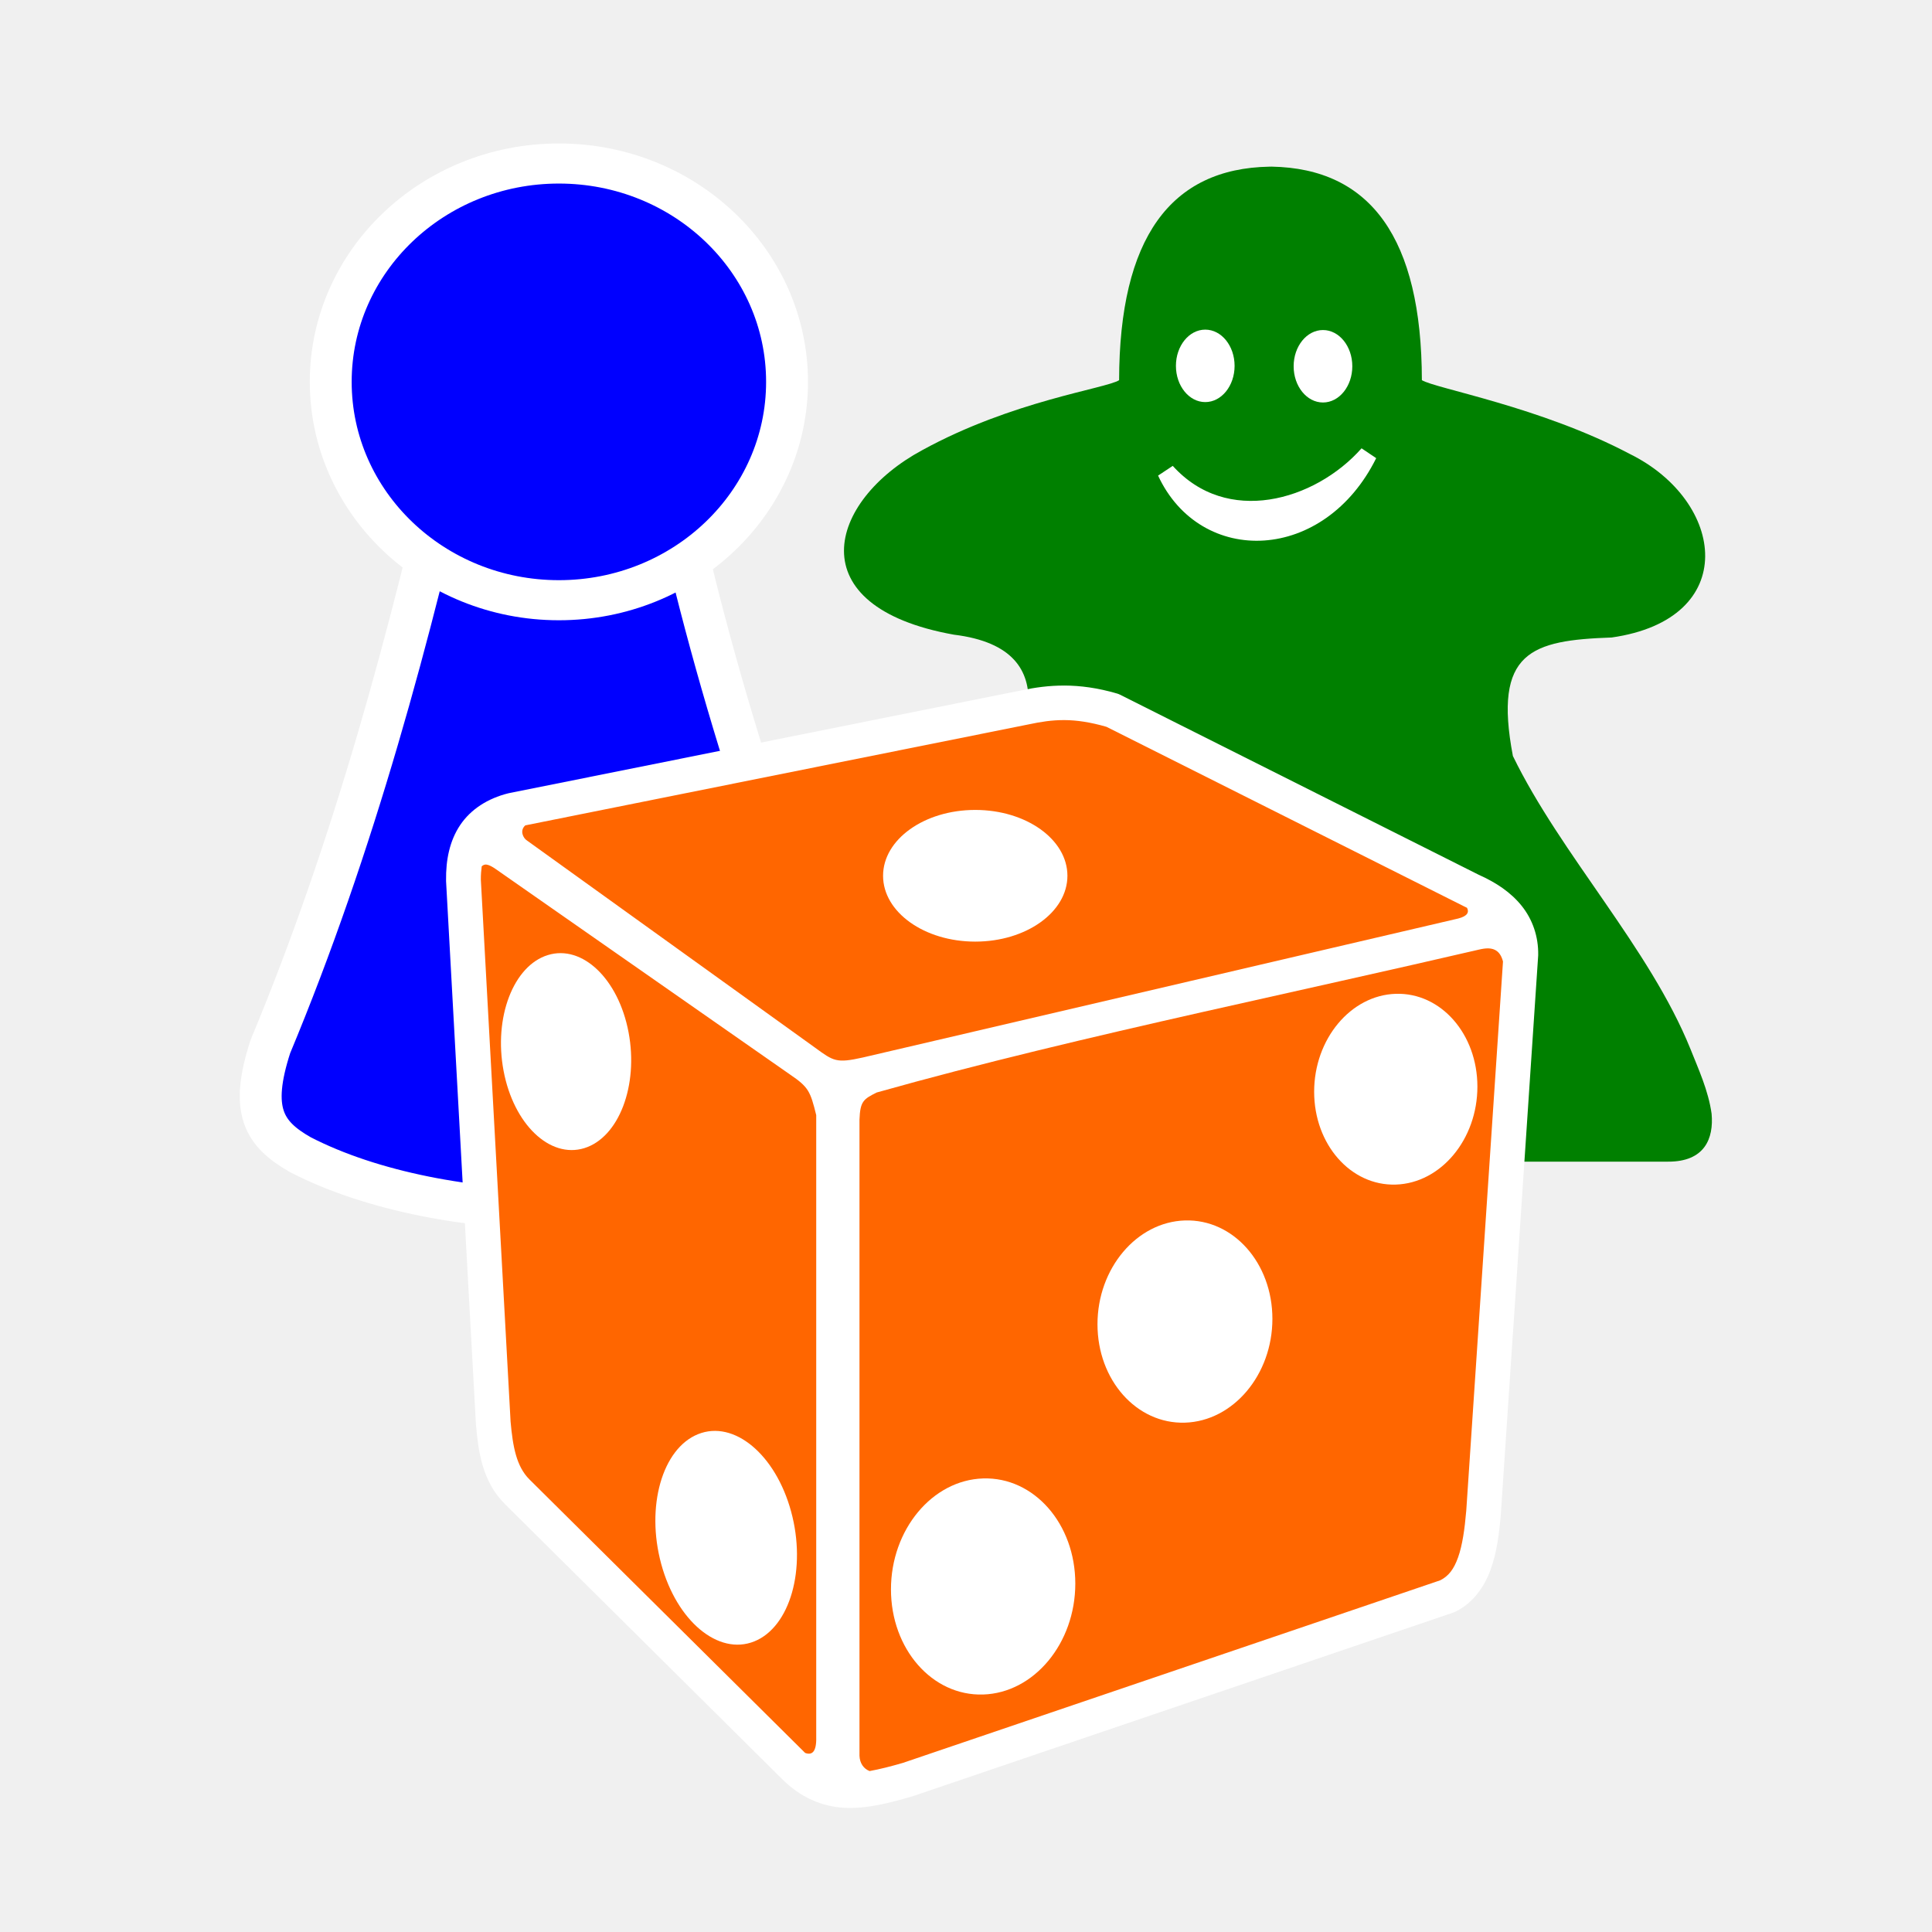
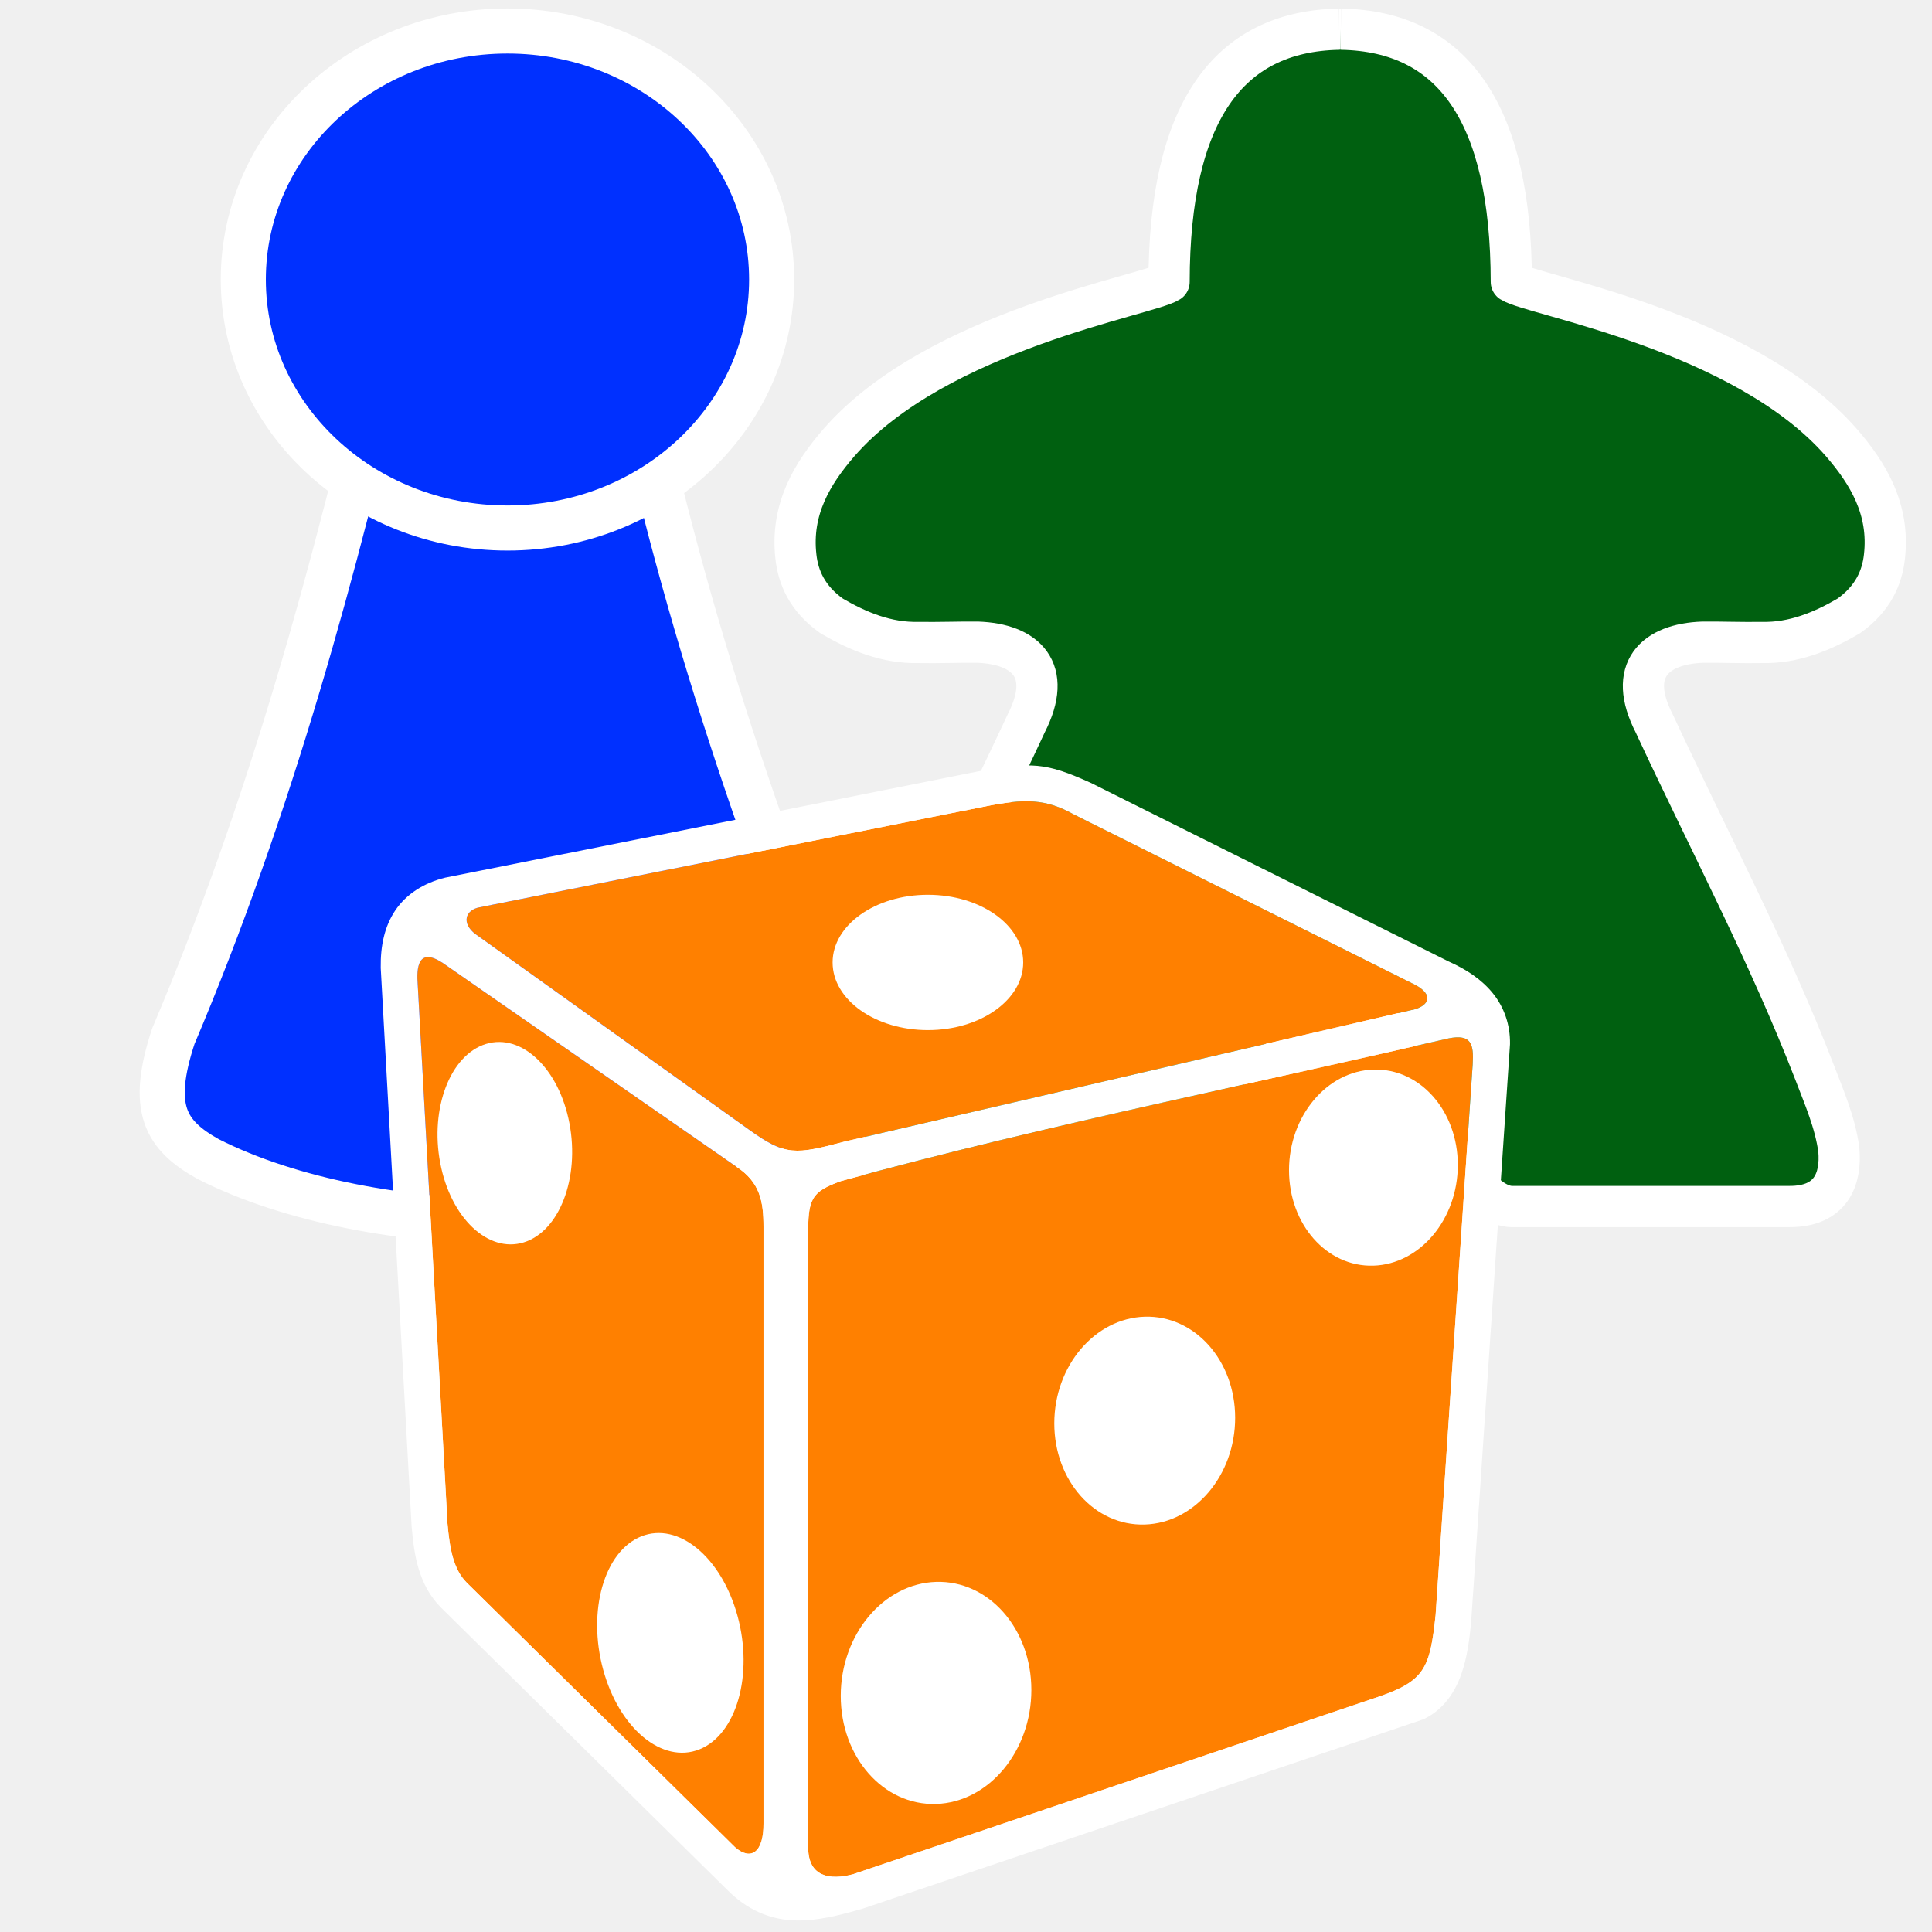
- <svg xmlns="http://www.w3.org/2000/svg" width="100" height="100" viewBox="0 0 100 100" id="svg4149" version="1.1">
-   <defs id="defs4151" />
-   <g id="layer1" transform="translate(0,-952.3622)">
-     <path id="path5122" d="m 65.705,960.979 0,0.01 m 0,0 c -5.119,0.091 -7.767,3.697 -7.78,11.052 -0.705,0.44 -5.516,1.058 -10.195,3.624 -4.872,2.627 -6.464,8.096 1.643,9.548 6.181,0.754 3.395,6.051 2.151,8.529 -2.139,4.257 -5.725,8.529 -7.498,12.91 -0.41,1.034 -0.929,2.152 -1.097,3.357 -0.118,1.28 0.355,2.487 2.259,2.48 l 10.469,0 c 2.16,-0.072 3.853,-10.27 6.149,-14.017 3.211,-4.48 5.271,-4.492 8.326,0 2.296,3.747 1.172,13.945 3.332,14.017 l 12.867,0 c 1.904,0.01 2.378,-1.2 2.261,-2.48 -0.168,-1.206 -0.687,-2.323 -1.097,-3.357 -2.11,-5.217 -6.712,-10.067 -9.188,-15.159 -1.028,-5.412 0.956,-5.989 5.113,-6.134 6.692,-0.957 5.902,-7.058 0.931,-9.504 -4.614,-2.437 -10.066,-3.386 -10.755,-3.816 -0.012,-7.356 -2.661,-10.961 -7.78,-11.052 m 0,0 0,-0.01 m 0,0 c -0.019,10e-5 -0.037,0 -0.057,0 m 0,0 c -0.019,-3e-4 -0.036,0 -0.055,0" style="display:inline;fill:#008000;fill-opacity:1;fill-rule:evenodd;stroke:none;stroke-width:2.441;stroke-linecap:butt;stroke-linejoin:round;stroke-miterlimit:0;stroke-dasharray:none;stroke-opacity:1" />
-     <g style="display:inline;fill:#0000ff;stroke:#ffffff;stroke-width:2.33;stroke-miterlimit:0;stroke-dasharray:none" transform="matrix(0.9304628,0,0,0.8904687,-96.00729,901.3067)" id="g5124">
-       <path style="fill:#0000ff;fill-opacity:1;stroke:#ffffff;stroke-width:2.33;stroke-linecap:round;stroke-linejoin:round;stroke-miterlimit:0;stroke-dasharray:none" d="m 128.631,82.152 11.284,0 c 2.221,12.238 5.947,24.477 10.646,36.715 0.905,2.551 0.271,4.318 -1.888,5.533 -6.751,4.376 -20.864,4.323 -28.777,0.056 -2.07,-1.225 -2.819,-2.59 -1.676,-6.28 4.649,-11.649 7.812,-23.978 10.411,-36.025 z" id="path5126" />
-       <circle style="fill:#0000ff;fill-opacity:1;stroke:#ffffff;stroke-width:2.33;stroke-linejoin:round;stroke-miterlimit:0;stroke-dasharray:none" id="circle5128" cx="134.272" cy="79.532" r="12.692" />
+ <svg xmlns="http://www.w3.org/2000/svg" width="150" height="150" viewBox="0 0 150 150" id="svg2" version="1.1">
+   <defs id="defs4">
+     </defs>
+   <g id="layer4" style="display:inline" transform="translate(0,-902.3622)">
+     <path style="display:inline;fill:#006010;fill-opacity:1;fill-rule:evenodd;stroke:#ffffff;stroke-width:3.2;stroke-linecap:butt;stroke-linejoin:round;stroke-miterlimit:0;stroke-dasharray:none;stroke-opacity:1" d="m 103.957,904.619 0,0.01 m 0,0 c -8.68,0.162 -13.171,6.561 -13.191,19.616 -1.584,1.034 -18.033,3.763 -25.632,12.483 -2.065,2.386 -3.763,5.172 -3.338,8.863 0.176,1.589 0.876,3.255 2.782,4.598 2.026,1.184 4.269,2.121 6.755,2.055 1.457,0.028 3.084,-0.037 4.567,-0.023 3.734,0.13 5.896,2.168 3.776,6.3 -4.198,9.038 -8.898,17.896 -12.477,27.155 -0.696,1.836 -1.575,3.819 -1.86,5.959 -0.199,2.272 0.602,4.414 3.831,4.402 l 21.597,0 c 3.662,-0.128 7.671,-10.09 11.565,-16.74 1.195,-1.654 2.375,-1.667 3.441,0 3.894,6.651 7.905,16.613 11.567,16.74 l 21.594,0 c 3.229,0.012 4.033,-2.13 3.833,-4.402 -0.285,-2.14 -1.164,-4.123 -1.86,-5.959 -3.578,-9.26 -8.278,-18.117 -12.477,-27.155 -2.12,-4.132 0.042,-6.169 3.776,-6.3 1.483,-0.013 3.111,0.051 4.567,0.023 2.486,0.066 4.729,-0.871 6.755,-2.055 1.906,-1.343 2.603,-3.009 2.779,-4.598 0.425,-3.691 -1.272,-6.477 -3.338,-8.863 -7.599,-8.72 -24.045,-11.449 -25.63,-12.483 -0.021,-13.055 -4.511,-19.454 -13.191,-19.616 m 0,0 0,-0.01 m 0,0 c -0.033,2.5e-4 -0.064,0.005 -0.096,0.005 m 0,0 c -0.032,-4.2e-4 -0.062,-0.005 -0.094,-0.005" id="path4761-0-3-6" />
+   </g>
+   <g id="layer3" style="display:inline" transform="translate(0,-902.3622)">
+     <g id="g5705" style="fill:#0030ff;fill-opacity:1;stroke:#ffffff;stroke-width:3.5;stroke-miterlimit:4;stroke-dasharray:none" transform="translate(9.606913,0)">
+       <path style="fill:#0030ff;fill-opacity:1;stroke:#ffffff;stroke-width:3.5;stroke-linecap:round;stroke-linejoin:round;stroke-miterlimit:4;stroke-dasharray:none" d="m 20.676,928.046 18.234,0 c 3.589,18.605 9.61,37.209 17.204,55.813 1.462,3.877 0.437,6.564 -3.051,8.412 -10.91,6.652 -33.716,6.571 -46.503,0.085 -3.346,-1.862 -4.555,-3.938 -2.709,-9.546 7.513,-17.708 12.624,-36.451 16.824,-54.764 z" id="path5126" />
+       <ellipse ry="19.294" rx="20.51" style="fill:#0030ff;fill-opacity:1;stroke:#ffffff;stroke-width:3.5;stroke-linejoin:round;stroke-miterlimit:4;stroke-dasharray:none" id="circle5128" cx="29.793" cy="924.063" />
    </g>
-     <path id="path5132" d="m 24.155,995.567 0.918,30.823 c 0.061,0.698 0.255,2.262 0.847,2.853 l 15.139,14.53 c 0.482,0.492 1.628,0.97 2.782,1.025 1.154,0.056 2.29,-0.238 2.928,-0.425 0.013,0 29.233,-10.098 29.233,-10.098 0.524,-0.254 2.516,-34.155 2.516,-34.155 l -23.266,-11.413 z" style="color:#000000;font-style:normal;font-variant:normal;font-weight:normal;font-stretch:normal;font-size:medium;line-height:normal;font-family:sans-serif;text-indent:0;text-align:start;text-decoration:none;text-decoration-line:none;text-decoration-style:solid;text-decoration-color:#000000;letter-spacing:normal;word-spacing:normal;text-transform:none;direction:ltr;block-progression:tb;writing-mode:lr-tb;baseline-shift:baseline;text-anchor:start;white-space:normal;clip-rule:nonzero;display:inline;overflow:visible;visibility:visible;opacity:1;isolation:auto;mix-blend-mode:normal;color-interpolation:sRGB;color-interpolation-filters:linearRGB;solid-color:#000000;solid-opacity:1;fill:#ff6600;fill-opacity:1;fill-rule:evenodd;stroke:none;stroke-width:1.8;stroke-linecap:butt;stroke-linejoin:round;stroke-miterlimit:4;stroke-dasharray:none;stroke-dashoffset:0;stroke-opacity:1;color-rendering:auto;image-rendering:auto;shape-rendering:auto;text-rendering:auto;enable-background:accumulate" />
-     <g id="g5134" transform="translate(-134.8784,898.913)" style="fill:#ffffff">
-       <path style="color:#000000;font-style:normal;font-variant:normal;font-weight:normal;font-stretch:normal;font-size:medium;line-height:normal;font-family:sans-serif;text-indent:0;text-align:start;text-decoration:none;text-decoration-line:none;text-decoration-style:solid;text-decoration-color:#000000;letter-spacing:normal;word-spacing:normal;text-transform:none;direction:ltr;block-progression:tb;writing-mode:lr-tb;baseline-shift:baseline;text-anchor:start;white-space:normal;clip-rule:nonzero;display:inline;overflow:visible;visibility:visible;opacity:1;isolation:auto;mix-blend-mode:normal;color-interpolation:sRGB;color-interpolation-filters:linearRGB;solid-color:#000000;solid-opacity:1;fill:#ffffff;fill-opacity:1;fill-rule:evenodd;stroke:none;stroke-width:1.8;stroke-linecap:butt;stroke-linejoin:round;stroke-miterlimit:4;stroke-dasharray:none;stroke-dashoffset:0;stroke-opacity:1;color-rendering:auto;image-rendering:auto;shape-rendering:auto;text-rendering:auto;enable-background:accumulate" d="m 189.982,88.934 c -0.808,-0.004 -1.53,0.1 -2.191,0.24 L 161.236,94.5 a 0.9,0.9 0 0 0 -0.039,0.008 c -1.078,0.266 -1.956,0.835 -2.5,1.646 -0.544,0.811 -0.746,1.802 -0.73,2.869 a 0.9,0.9 0 0 0 0,0.037 l 1.545,28.098 a 0.9,0.9 0 0 0 0.002,0.031 c 0.121,1.364 0.315,2.929 1.496,4.107 a 0.9,0.9 0 0 0 0.002,0.002 l 14.318,14.205 -0.01,-0.012 c 0.973,0.996 2.12,1.474 3.273,1.529 1.154,0.056 2.29,-0.238 3.527,-0.598 a 0.9,0.9 0 0 0 0.039,-0.014 l 27.943,-9.494 a 0.9,0.9 0 0 0 0.109,-0.045 c 0.939,-0.463 1.513,-1.314 1.832,-2.209 0.319,-0.895 0.437,-1.871 0.52,-2.846 a 0.9,0.9 0 0 0 0,-0.016 l 1.93,-28.871 a 0.9,0.9 0 0 0 0.002,-0.045 c 0.017,-0.961 -0.295,-1.848 -0.854,-2.545 -0.558,-0.697 -1.328,-1.211 -2.227,-1.611 L 192.85,89.406 a 0.9,0.9 0 0 0 -0.15,-0.059 c -1.007,-0.296 -1.905,-0.41 -2.717,-0.414 z m -0.01,1.787 c 0.635,0.003 1.341,0.106 2.178,0.348 l 18.496,9.287 a 0.9,0.9 0 0 0 0.037,0.018 c 0.045,0.02 0.083,0.042 0.127,0.062 0.115,0.218 0.042,0.428 -0.453,0.555 l -30.814,7.193 c -0.683,0.152 -1.062,0.202 -1.391,0.125 -0.329,-0.077 -0.608,-0.283 -1.098,-0.641 L 162.156,96.955 c -0.198,-0.123 -0.393,-0.514 -0.088,-0.785 L 188.146,90.938 a 0.9,0.9 0 0 0 0.01,-0.002 c 0.59,-0.126 1.169,-0.218 1.816,-0.215 z m -29.891,7.482 c 0.133,0.025 0.288,0.111 0.457,0.229 l 15.23,10.633 c 0.479,0.325 0.742,0.541 0.924,0.83 0.181,0.289 0.281,0.653 0.434,1.273 l 0,31.477 0,0.715 c 0.019,0.763 -0.211,0.954 -0.574,0.82 L 162.279,130.021 c -0.672,-0.672 -0.858,-1.695 -0.973,-2.99 0,0 0,-0.002 0,-0.002 l -1.539,-28.039 c -0.003,-0.257 0.017,-0.484 0.045,-0.699 0.076,-0.074 0.163,-0.108 0.27,-0.088 z m 51.842,4.334 c 0.328,0.01 0.62,0.168 0.75,0.68 l -1.904,28.465 0,-0.016 c -0.078,0.923 -0.198,1.769 -0.42,2.391 -0.22,0.617 -0.492,0.972 -0.926,1.189 l -27.814,9.451 c -0.637,0.185 -1.206,0.329 -1.721,0.422 -0.301,-0.117 -0.509,-0.397 -0.523,-0.795 l 0,-32.924 c 0.018,-0.474 0.069,-0.739 0.201,-0.928 0.132,-0.189 0.344,-0.302 0.689,-0.475 5.339,-1.505 11.09,-2.86 16.879,-4.168 4.822,-1.089 9.647,-2.148 14.301,-3.23 0.161,-0.037 0.328,-0.067 0.488,-0.062 z" id="path5136" />
-       <ellipse style="fill:#ffffff;fill-opacity:1;stroke:none;stroke-width:1.6;stroke-linejoin:round;stroke-miterlimit:4;stroke-dasharray:none" id="ellipse5138" cx="185.357" cy="98.779" rx="4.771" ry="3.408" />
-       <ellipse style="fill:#ffffff;fill-opacity:1;stroke:none;stroke-width:1.6;stroke-linejoin:round;stroke-miterlimit:4;stroke-dasharray:none" id="ellipse5140" cx="-185.856" cy="141.372" rx="4.773" ry="5.592" transform="matrix(-0.9995118,0.03124456,0,1,0,0)" />
-       <ellipse style="fill:#ffffff;fill-opacity:1;stroke:none;stroke-width:1.6;stroke-linejoin:round;stroke-miterlimit:4;stroke-dasharray:none" id="ellipse5142" cx="-132.479" cy="189.19" rx="3.625" ry="5.557" transform="matrix(-0.9274809,0.3738707,0.2621345,0.9650314,0,0)" />
-       <ellipse style="fill:#ffffff;fill-opacity:1;stroke:none;stroke-width:1.6;stroke-linejoin:round;stroke-miterlimit:4;stroke-dasharray:none" id="ellipse5144" cx="-142.207" cy="152.47" rx="3.385" ry="5.085" transform="matrix(-0.9555186,0.2949308,0.1855909,0.9826271,0,0)" />
-       <ellipse style="fill:#ffffff;fill-opacity:1;stroke:none;stroke-width:1.6;stroke-linejoin:round;stroke-miterlimit:4;stroke-dasharray:none" id="ellipse5146" cx="-196.304" cy="127.901" rx="4.529" ry="5.233" transform="matrix(-0.9995252,0.03081109,0,1,0,0)" />
-       <ellipse style="fill:#ffffff;fill-opacity:1;stroke:none;stroke-width:1.6;stroke-linejoin:round;stroke-miterlimit:4;stroke-dasharray:none" id="ellipse5148" cx="-207.224" cy="116.281" rx="4.227" ry="4.937" transform="matrix(-0.9995147,0.03115052,0,1,0,0)" />
+   </g>
+   <g id="layer2" style="display:inline" transform="translate(0,-902.3622)">
+     <g id="g5719" transform="matrix(0.9693208,0,0,0.9693208,0.9068527,32.25826)">
+       <path id="path5685" d="m 85.071,962.875 27.362,13.657 c 1.484,0.806 1.056,1.618 -0.029,1.946 l -45.676,10.599 c -3.972,1.048 -4.714,1.177 -7.704,-0.977 L 37.143,972.46 c -1.129,-0.857 -0.826,-1.933 0.337,-2.147 l 40.37,-8.052 0.015,-0.003 c 3.317,-0.678 4.977,-0.628 7.206,0.618 z" style="color:#000000;font-style:normal;font-variant:normal;font-weight:normal;font-stretch:normal;font-size:medium;line-height:normal;font-family:sans-serif;text-indent:0;text-align:start;text-decoration:none;text-decoration-line:none;text-decoration-style:solid;text-decoration-color:#000000;letter-spacing:normal;word-spacing:normal;text-transform:none;direction:ltr;block-progression:tb;writing-mode:lr-tb;baseline-shift:baseline;text-anchor:start;white-space:normal;clip-rule:nonzero;display:inline;overflow:visible;visibility:visible;opacity:1;isolation:auto;mix-blend-mode:normal;color-interpolation:sRGB;color-interpolation-filters:linearRGB;solid-color:#000000;solid-opacity:1;fill:#ff8000;fill-opacity:1;fill-rule:evenodd;stroke:none;stroke-width:1.8;stroke-linecap:butt;stroke-linejoin:round;stroke-miterlimit:4;stroke-dasharray:none;stroke-dashoffset:0;stroke-opacity:1;color-rendering:auto;image-rendering:auto;shape-rendering:auto;text-rendering:auto;enable-background:accumulate" />
+       <path id="path5683" d="m 34.483,974.739 23.564,16.352 c 1.883,1.24 2.172,2.753 2.172,4.82 l 0,47.771 c 0.024,2.342 -1.019,3.034 -2.286,1.911 L 36.462,1024.424 c -1.076,-1.069 -1.373,-2.696 -1.556,-4.756 l 0,0 -2.382,-43.142 c -0.112,-1.385 0.021,-3.023 1.96,-1.783 z" style="color:#000000;font-style:normal;font-variant:normal;font-weight:normal;font-stretch:normal;font-size:medium;line-height:normal;font-family:sans-serif;text-indent:0;text-align:start;text-decoration:none;text-decoration-line:none;text-decoration-style:solid;text-decoration-color:#000000;letter-spacing:normal;word-spacing:normal;text-transform:none;direction:ltr;block-progression:tb;writing-mode:lr-tb;baseline-shift:baseline;text-anchor:start;white-space:normal;clip-rule:nonzero;display:inline;overflow:visible;visibility:visible;opacity:1;isolation:auto;mix-blend-mode:normal;color-interpolation:sRGB;color-interpolation-filters:linearRGB;solid-color:#000000;solid-opacity:1;fill:#ff8000;fill-opacity:1;fill-rule:evenodd;stroke:none;stroke-width:1.8;stroke-linecap:butt;stroke-linejoin:round;stroke-miterlimit:4;stroke-dasharray:none;stroke-dashoffset:0;stroke-opacity:1;color-rendering:auto;image-rendering:auto;shape-rendering:auto;text-rendering:auto;enable-background:accumulate" />
+       <path id="path5136-5" d="m 117.022,982.879 -2.974,44.185 0,-0.025 c -0.451,4.23 -0.874,5.248 -4.612,6.525 l -42.046,14.201 c -1.876,0.498 -3.545,0.186 -3.591,-2.04 l 0,-49.125 c -0.02,-2.863 0.198,-3.502 2.649,-4.364 8.194,-2.259 16.962,-4.308 25.783,-6.289 7.715,-1.733 15.435,-3.416 22.882,-5.138 1.787,-0.35 2.006,0.453 1.908,2.069 z" style="color:#000000;font-style:normal;font-variant:normal;font-weight:normal;font-stretch:normal;font-size:medium;line-height:normal;font-family:sans-serif;text-indent:0;text-align:start;text-decoration:none;text-decoration-line:none;text-decoration-style:solid;text-decoration-color:#000000;letter-spacing:normal;word-spacing:normal;text-transform:none;direction:ltr;block-progression:tb;writing-mode:lr-tb;baseline-shift:baseline;text-anchor:start;white-space:normal;clip-rule:nonzero;display:inline;overflow:visible;visibility:visible;opacity:1;isolation:auto;mix-blend-mode:normal;color-interpolation:sRGB;color-interpolation-filters:linearRGB;solid-color:#000000;solid-opacity:1;fill:#ff8000;fill-opacity:1;fill-rule:evenodd;stroke:none;stroke-width:1.8;stroke-linecap:butt;stroke-linejoin:round;stroke-miterlimit:4;stroke-dasharray:none;stroke-dashoffset:0;stroke-opacity:1;color-rendering:auto;image-rendering:auto;shape-rendering:auto;text-rendering:auto;enable-background:accumulate" />
+       <path style="color:#000000;font-style:normal;font-variant:normal;font-weight:normal;font-stretch:normal;font-size:medium;line-height:normal;font-family:sans-serif;text-indent:0;text-align:start;text-decoration:none;text-decoration-line:none;text-decoration-style:solid;text-decoration-color:#000000;letter-spacing:normal;word-spacing:normal;text-transform:none;direction:ltr;block-progression:tb;writing-mode:lr-tb;baseline-shift:baseline;text-anchor:start;white-space:normal;clip-rule:nonzero;display:inline;overflow:visible;visibility:visible;opacity:1;isolation:auto;mix-blend-mode:normal;color-interpolation:sRGB;color-interpolation-filters:linearRGB;solid-color:#000000;solid-opacity:1;fill:#ff0000;fill-opacity:0;fill-rule:evenodd;stroke:none;stroke-width:1.8;stroke-linecap:butt;stroke-linejoin:round;stroke-miterlimit:4;stroke-dasharray:none;stroke-dashoffset:0;stroke-opacity:1;color-rendering:auto;image-rendering:auto;shape-rendering:auto;text-rendering:auto;enable-background:accumulate" d="m 80.787,959.074 c -1.294,-0.007 -2.449,0.159 -3.506,0.382 l -42.489,8.471 a 1.44,1.432 0 0 0 -0.063,0.013 c -1.725,0.424 -3.129,1.328 -4,2.619 -0.871,1.29 -1.193,2.866 -1.169,4.563 a 1.44,1.432 0 0 0 0,0.059 l 2.472,44.689 a 1.44,1.432 0 0 0 0.003,0.048 c 0.193,2.17 0.503,4.658 2.394,6.533 a 1.44,1.432 0 0 0 0.003,0 l 22.91,22.593 -0.015,-0.018 c 1.558,1.585 3.392,2.344 5.238,2.432 1.846,0.089 3.664,-0.379 5.644,-0.951 a 1.44,1.432 0 0 0 0.063,-0.022 l 44.711,-15.1 a 1.44,1.432 0 0 0 0.175,-0.073 c 1.503,-0.736 2.42,-2.09 2.931,-3.513 0.511,-1.424 0.699,-2.975 0.831,-4.526 a 1.44,1.432 0 0 0 0,-0.025 l 3.088,-45.919 a 1.44,1.432 0 0 0 0.003,-0.071 c 0.026,-1.529 -0.472,-2.939 -1.366,-4.048 -0.893,-1.108 -2.126,-1.926 -3.563,-2.563 L 85.376,959.821 a 1.44,1.432 0 0 0 -0.241,-0.093 c -1.611,-0.47 -3.048,-0.652 -4.347,-0.659 z" id="path5132" />
+       <path style="color:#000000;font-style:normal;font-variant:normal;font-weight:normal;font-stretch:normal;font-size:medium;line-height:normal;font-family:sans-serif;text-indent:0;text-align:start;text-decoration:none;text-decoration-line:none;text-decoration-style:solid;text-decoration-color:#000000;letter-spacing:normal;word-spacing:normal;text-transform:none;direction:ltr;block-progression:tb;writing-mode:lr-tb;baseline-shift:baseline;text-anchor:start;white-space:normal;clip-rule:nonzero;display:inline;overflow:visible;visibility:visible;opacity:1;isolation:auto;mix-blend-mode:normal;color-interpolation:sRGB;color-interpolation-filters:linearRGB;solid-color:#000000;solid-opacity:1;fill:#ffffff;fill-opacity:1;fill-rule:evenodd;stroke:none;stroke-width:1.8;stroke-linecap:butt;stroke-linejoin:round;stroke-miterlimit:4;stroke-dasharray:none;stroke-dashoffset:0;stroke-opacity:1;color-rendering:auto;image-rendering:auto;shape-rendering:auto;text-rendering:auto;enable-background:accumulate" d="m 77.281,959.456 -42.489,8.471 c -0.021,0.003 -0.042,0.007 -0.063,0.012 -1.725,0.424 -3.129,1.328 -4,2.619 -0.871,1.29 -1.193,2.866 -1.169,4.563 -4.06e-4,0.02 -4.06e-4,0.039 0,0.059 l 2.472,44.689 c 8.46e-4,0.017 0.002,0.033 0.003,0.048 0.193,2.17 0.503,4.658 2.394,6.533 l 0.003,0 22.91,22.593 -0.015,-0.018 c 1.558,1.585 3.392,2.344 5.238,2.432 1.846,0.089 3.664,-0.379 5.644,-0.951 0.021,0 0.042,-0.017 0.063,-0.022 l 44.711,-15.1 c 0.06,-0.02 0.118,-0.043 0.175,-0.071 1.503,-0.736 2.42,-2.09 2.931,-3.513 0.511,-1.424 0.699,-2.975 0.831,-4.526 l 0,-0.025 3.088,-45.919 c 0.002,-0.024 0.003,-0.048 0.003,-0.071 0.026,-1.529 -0.472,-2.939 -1.366,-4.048 -0.893,-1.108 -2.126,-1.926 -3.563,-2.563 L 86.432,960.348 c -3.637,-1.641 -4.712,-1.693 -9.151,-0.896 z m 7.79,3.42 27.362,13.657 c 1.484,0.806 1.056,1.618 -0.029,1.946 l -45.676,10.599 c -3.972,1.048 -4.714,1.177 -7.704,-0.977 L 37.143,972.46 c -1.129,-0.857 -0.826,-1.933 0.337,-2.147 l 40.37,-8.052 0.015,-0.003 c 3.317,-0.678 4.977,-0.628 7.206,0.618 z m -50.588,11.864 23.564,16.352 c 1.883,1.24 2.172,2.753 2.172,4.82 l 0,47.771 c 0.024,2.342 -1.019,3.034 -2.286,1.911 L 36.462,1024.424 c -1.076,-1.069 -1.373,-2.696 -1.556,-4.756 l 0,0 -2.382,-43.142 c -0.112,-1.385 0.021,-3.023 1.96,-1.783 z m 82.54,8.139 -2.974,44.185 0,-0.025 c -0.451,4.23 -0.874,5.248 -4.612,6.525 l -42.046,14.201 c -1.876,0.498 -3.545,0.186 -3.591,-2.04 l 0,-49.125 c -0.02,-2.863 0.198,-3.502 2.649,-4.364 8.194,-2.259 16.962,-4.308 25.783,-6.289 7.715,-1.733 15.435,-3.416 22.882,-5.138 1.787,-0.35 2.006,0.453 1.908,2.069 z" id="path5136" />
+       <ellipse style="fill:#ffffff;fill-opacity:1;stroke:none;stroke-width:1.6;stroke-linejoin:round;stroke-miterlimit:4;stroke-dasharray:none" id="ellipse5138" cx="73.387" cy="974.732" rx="7.633" ry="5.42" />
+       <ellipse style="fill:#ffffff;fill-opacity:1;stroke:none;stroke-width:1.6;stroke-linejoin:round;stroke-miterlimit:4;stroke-dasharray:none" id="ellipse5140" cx="-74.075" cy="1035.542" rx="7.637" ry="8.894" transform="matrix(-0.9995176,0.03105789,0,1,0,0)" />
+       <ellipse style="fill:#ffffff;fill-opacity:1;stroke:none;stroke-width:1.6;stroke-linejoin:round;stroke-miterlimit:4;stroke-dasharray:none" id="ellipse5142" cx="221.864" cy="981.422" rx="5.796" ry="8.842" transform="matrix(-0.9282548,0.3719449,0.2636023,0.9646314,0,0)" />
+       <ellipse style="fill:#ffffff;fill-opacity:1;stroke:none;stroke-width:1.6;stroke-linejoin:round;stroke-miterlimit:4;stroke-dasharray:none" id="ellipse5144" cx="146.734" cy="963.096" rx="5.413" ry="8.09" transform="matrix(-0.9560146,0.2933192,0.1866687,0.9824229,0,0)" />
+       <ellipse style="fill:#ffffff;fill-opacity:1;stroke:none;stroke-width:1.6;stroke-linejoin:round;stroke-miterlimit:4;stroke-dasharray:none" id="ellipse5146" cx="-90.796" cy="1014.211" rx="7.247" ry="8.323" transform="matrix(-0.9995309,0.030627,0,1,0,0)" />
+       <ellipse style="fill:#ffffff;fill-opacity:1;stroke:none;stroke-width:1.6;stroke-linejoin:round;stroke-miterlimit:4;stroke-dasharray:none" id="ellipse5148" cx="-109.123" cy="994.545" rx="6.763" ry="7.853" transform="matrix(-0.9995205,0.03096441,0,1,0,0)" />
    </g>
-     <ellipse style="fill:#ffffff;fill-opacity:1;stroke:none;stroke-width:2.1;stroke-linecap:round;stroke-linejoin:round;stroke-miterlimit:0;stroke-dasharray:none" id="path4146" cx="62.384" cy="971.299" rx="1.518" ry="1.875" />
-     <ellipse style="fill:#ffffff;fill-opacity:1;stroke:none;stroke-width:2.1;stroke-linecap:round;stroke-linejoin:round;stroke-miterlimit:0;stroke-dasharray:none" id="path4146-3" cx="68.477" cy="971.32" rx="1.518" ry="1.875" />
-     <path style="opacity:1;fill:#ffffff;fill-rule:evenodd;stroke:#ffffff;stroke-width:0.921px;stroke-linecap:butt;stroke-linejoin:miter;stroke-opacity:1" d="m 60.36,976.785 c 3.045,3.365 7.906,1.972 10.459,-0.913 -2.527,5.096 -8.432,5.286 -10.459,0.913 z" id="path4167" />
  </g>
</svg>
